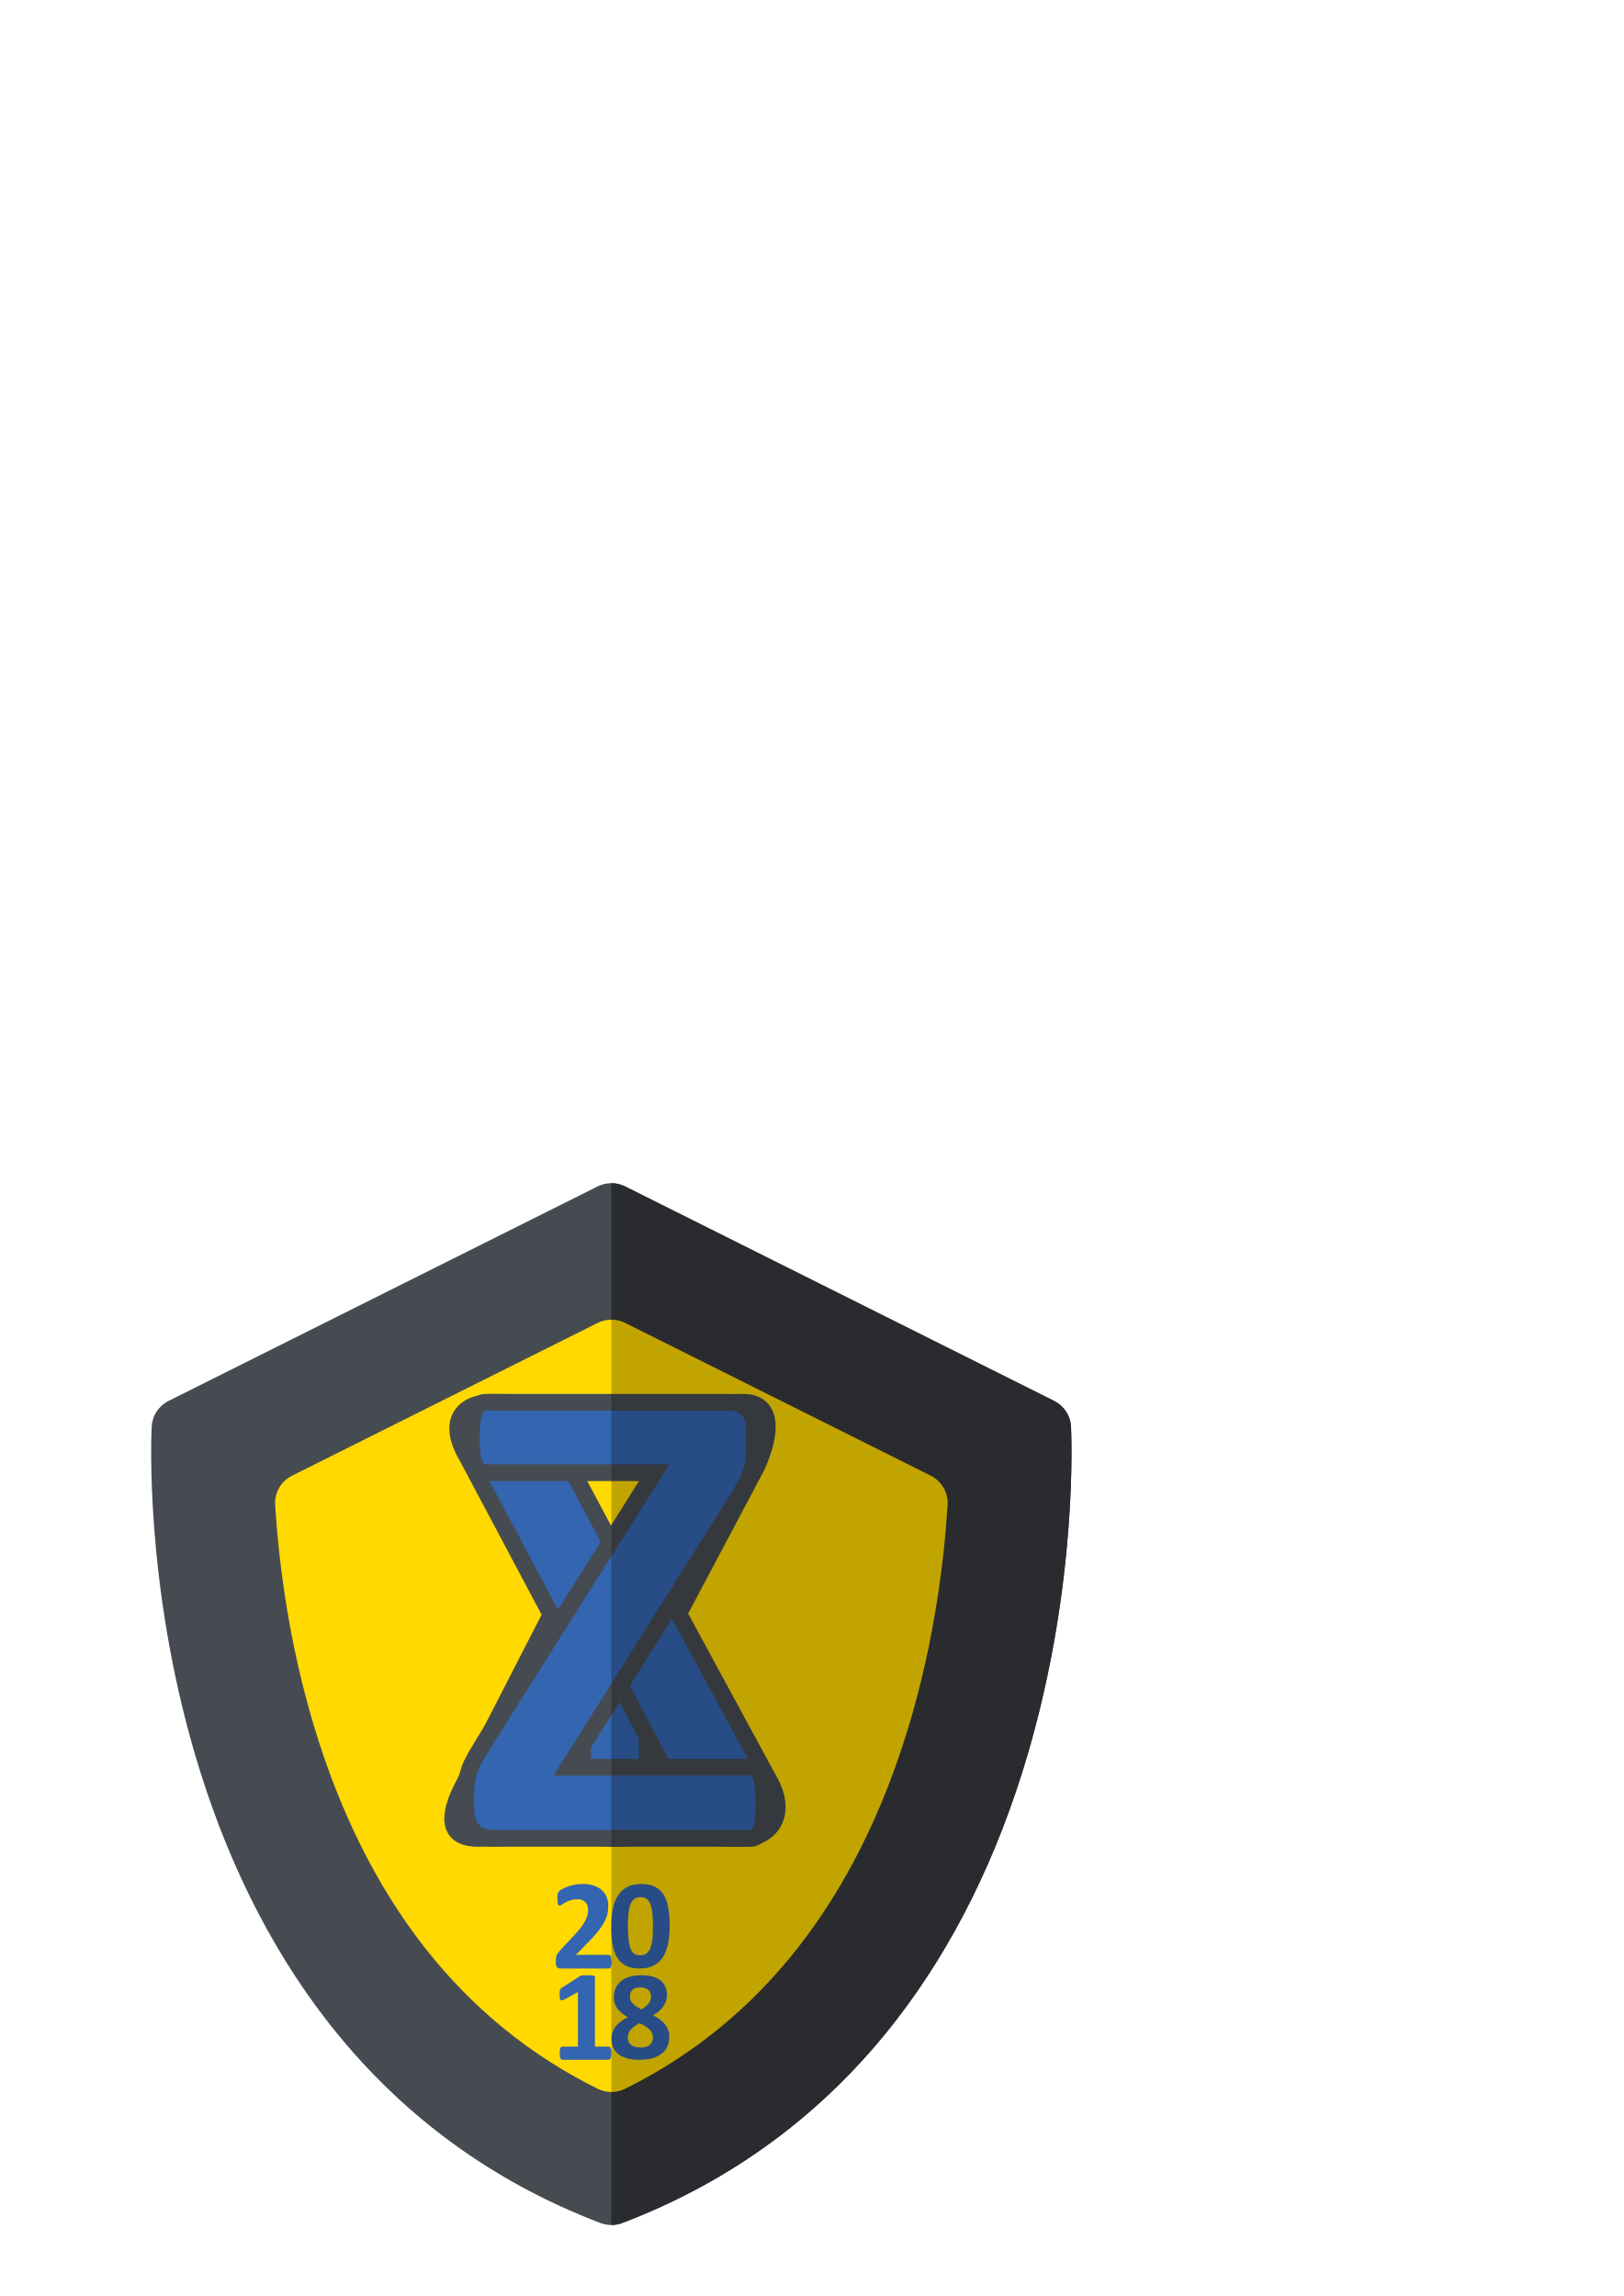
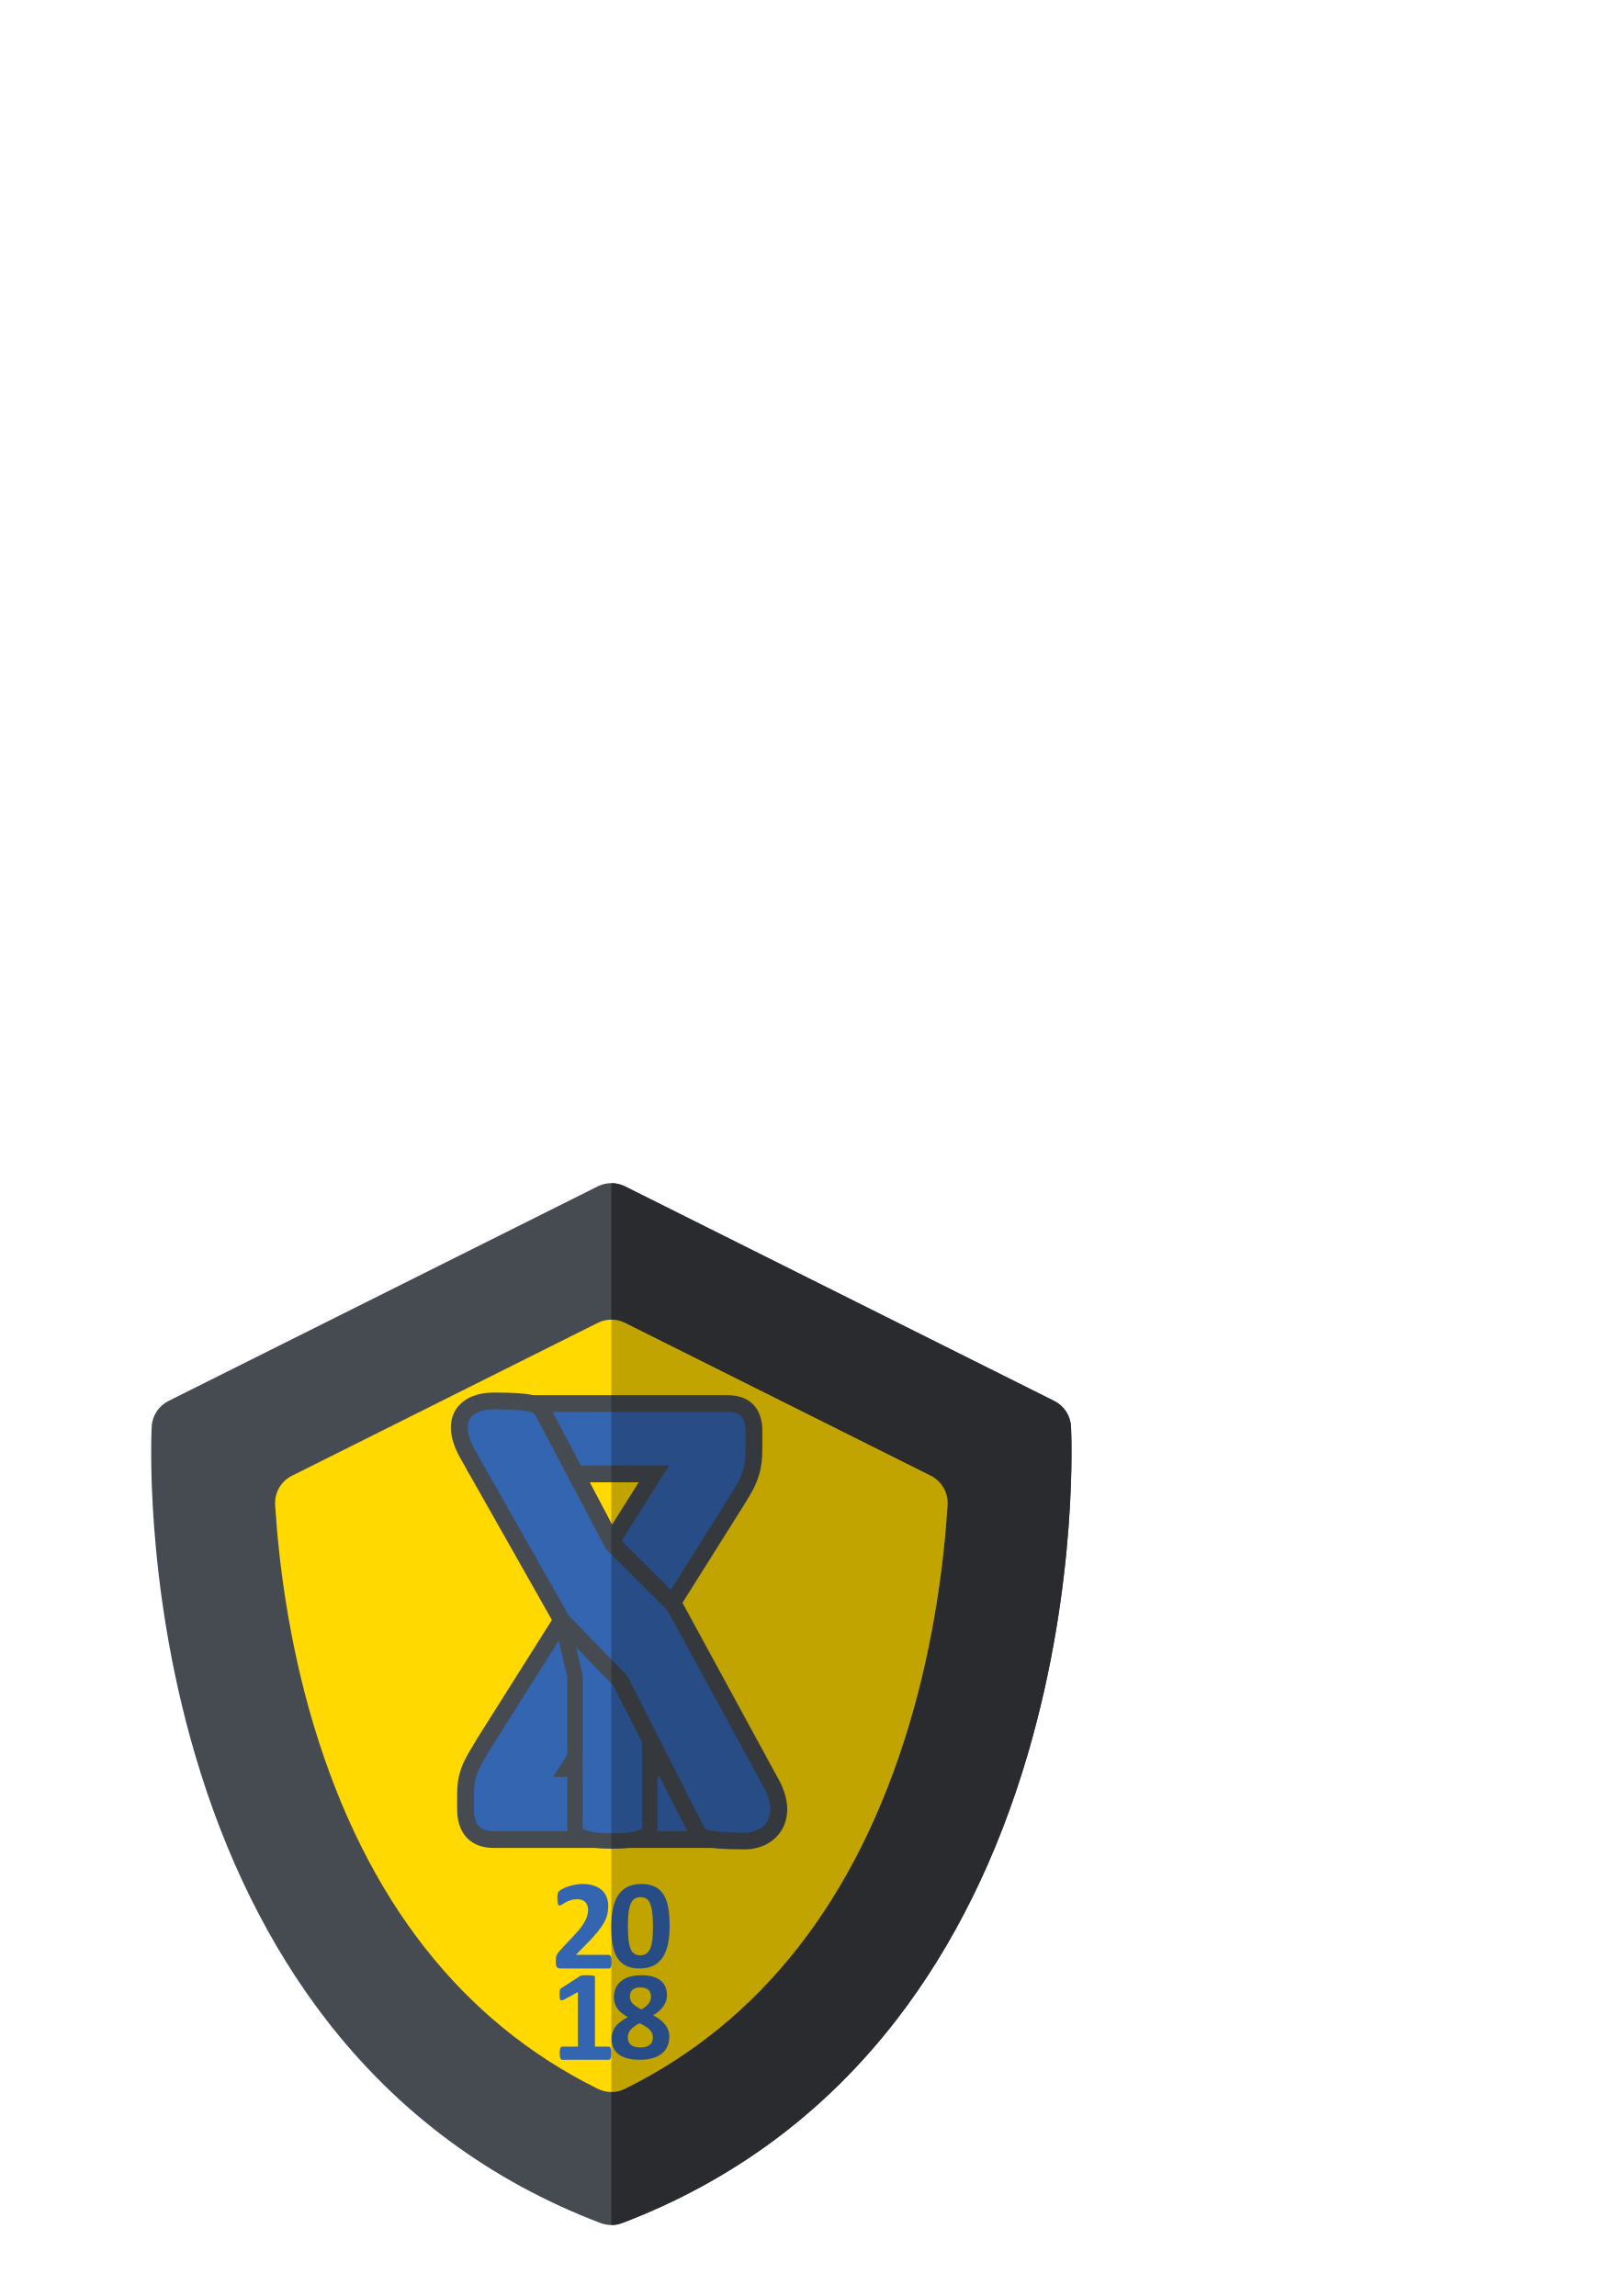
<svg xmlns="http://www.w3.org/2000/svg" id="svg8" version="1.1" viewBox="0 0 210 297" height="297mm" width="210mm">
  <defs id="defs2" />
  <g id="layer1">
    <g transform="matrix(0.2645833,0,0,0.2645833,19.20115,44.90357)" id="g841">
-       <g id="g1114">
-         <rect style="opacity:0;fill:#3365b1;fill-opacity:1;stroke:#464b52;stroke-width:0.152;stroke-linecap:round;stroke-linejoin:round;stroke-miterlimit:4;stroke-dasharray:none;stroke-opacity:1;paint-order:stroke fill markers" id="rect1096" width="521.138" height="521.138" x="-34.592" y="403.342" />
-         <g id="g1094" transform="matrix(0.4332695,0,0,0.4332695,0.7506617,520.3175)">
-           <g transform="matrix(2.296164,0,0,2.296164,-67.3207,-257.532)" id="g925">
+       <g transform="translate(-115.6275,533.5293)" id="g898" />
+       <g id="g932">
+         <g id="g916">
+           <rect y="403.342" x="-34.592" height="521.138" width="521.138" id="rect1096" style="opacity:0;fill:#3365b1;fill-opacity:1;stroke:#464b52;stroke-width:0.152;stroke-linecap:round;stroke-linejoin:round;stroke-miterlimit:4;stroke-dasharray:none;stroke-opacity:1;paint-order:stroke fill markers" />
+           <g transform="matrix(0.994858,0,0,0.994858,-28.41735,408.7368)" id="g925">
            <path id="path923" fill="#464b52" d="m 256,512 c -1.809,0 -3.616,-0.327 -5.335,-0.98 C 196.492,490.405 151.128,456.769 115.833,411.047 87.825,374.764 66.153,330.906 51.419,280.693 26.518,195.826 29.985,122.728 30.146,119.658 c 0.28,-5.394 3.44,-10.221 8.271,-12.636 L 249.292,1.583 c 4.223,-2.111 9.193,-2.111 13.416,0 l 210.875,105.438 c 4.831,2.415 7.991,7.242 8.271,12.636 0.16,3.07 3.628,76.168 -21.273,161.035 -14.734,50.214 -36.406,94.071 -64.414,130.354 -35.295,45.722 -80.659,79.357 -134.832,99.973 C 259.616,511.672 257.808,512 256,512 Z" />
          </g>
-           <path style="stroke-width:2.296" id="path927" fill="#292b2f" d="M 1020.104,-11.794 535.9,-253.897 c -4.847,-2.422 -10.126,-3.635 -15.403,-3.635 V 918.104 c 4.151,0 8.303,-0.751 12.248,-2.25 124.39,-47.335 228.553,-124.569 309.596,-229.554 64.311,-83.312 114.073,-184.017 147.905,-299.314 57.177,-194.869 49.216,-362.714 48.846,-369.763 -0.641,-12.388 -7.896,-23.471 -18.989,-29.017 z" />
-           <path style="fill:#ffd900;fill-opacity:1;stroke-width:2.298;stroke-miterlimit:4;stroke-dasharray:none" d="m 520.497,767.992 c -5.226,0 -10.457,-1.189 -15.265,-3.568 C 351.867,688.596 244.168,551.023 185.129,355.532 155.6,257.755 144.939,165.619 141.196,105.547 140.335,91.751 147.807,78.78 160.169,72.599 L 505.097,-99.864 c 9.697,-4.845 21.109,-4.847 30.805,0 L 880.832,72.599 c 12.363,6.179 19.834,19.155 18.973,32.95 -3.745,60.077 -14.406,152.215 -43.935,249.983 -59.039,195.491 -166.738,333.063 -320.104,408.892 -4.815,2.379 -10.043,3.568 -15.269,3.568 z" fill="#faf139" id="path929" />
-           <path style="opacity:1;fill:#3365b1;fill-opacity:1;stroke:#464b52;stroke-width:15.847;stroke-miterlimit:4;stroke-dasharray:none;stroke-opacity:1" id="path857" fill-rule="evenodd" fill="#00ccf2" d="m 559.473,296.019 v 171.455 c 0,2.442 -0.542,4.756 -1.717,6.812 -1.175,1.928 -3.073,3.599 -5.694,4.884 -2.621,1.157 -6.236,2.185 -10.755,2.956 -4.519,0.771 -10.122,1.157 -16.81,1.157 -6.869,0 -12.562,-0.385 -16.991,-1.157 -4.338,-0.771 -7.954,-1.799 -10.664,-2.956 -2.801,-1.285 -4.699,-2.956 -5.694,-4.884 -1.084,-2.056 -1.627,-4.37 -1.627,-6.812 v -171.455 c 36.602,-90.353 0,0 36.602,-90.353 h 0.542 c 32.807,90.353 13.723,37.919 32.807,90.353 z" clip-rule="evenodd" />
-           <path style="opacity:1;fill:#3365b1;fill-opacity:1;stroke:#464b52;stroke-width:18.898;stroke-miterlimit:4;stroke-dasharray:none;stroke-opacity:1" clip-rule="evenodd" d="m 697.361,414.271 c 24.411,40.908 1.501,67.454 -27.936,67.486 -11.696,0 -21.078,-0.257 -27.762,-0.771 -6.812,-0.514 -12.082,-1.285 -15.938,-2.442 -3.856,-1.157 -6.684,-2.699 -8.483,-4.755 -1.799,-1.928 -3.213,-4.499 -4.499,-7.454 l -91.768,-175.953 -90.997,175.953 c -1.542,2.956 -3.084,5.526 -4.884,7.454 -1.8,2.056 -4.627,3.599 -8.483,4.755 -3.985,1.157 -9.383,1.928 -16.323,2.442 -6.94,0.514 -16.066,0.771 -27.376,0.771 -38.863,1.59 -37.33,-26.159 -18.835,-60.798 L 452.47,229.331 357.79,51.182 c -24.59,-41.672 -2.797,-61.403 27.979,-61.425 11.825,0 21.207,0.257 28.147,0.771 6.94,0.514 12.338,1.285 16.323,2.442 4.113,1.157 6.941,2.699 8.483,4.755 1.671,1.928 3.213,4.498 4.755,7.455 l 85.985,161.301 82.9,-161.301 c 1.542,-2.956 3.085,-5.526 4.756,-7.455 1.542,-2.056 4.241,-3.599 7.84,-4.755 3.599,-1.157 8.611,-1.928 15.038,-2.442 6.424,-0.514 15.292,-0.771 26.602,-0.771 39.018,-1.661 33.902,37.73 17.612,72.918 l -87.787,165.499 z" fill="#ff764e" fill-rule="evenodd" id="path833" />
-           <path style="opacity:1;fill:#3365b1;fill-opacity:1;stroke:#464b52;stroke-width:18.898;stroke-miterlimit:4;stroke-dasharray:none;stroke-opacity:1" id="path883" fill-rule="evenodd" fill="#ffc144" d="m 692.649,442.184 c 0,7.395 -0.259,13.623 -0.908,18.684 -0.649,5.06 -1.687,9.212 -2.854,12.326 -1.298,3.244 -2.854,5.449 -4.801,6.617 -1.946,1.297 -4.022,1.946 -6.228,1.946 H 387.874 c -10.12,0 -17.905,-2.854 -23.355,-8.693 -5.449,-5.839 -8.174,-14.402 -8.174,-25.56 V 430.897 c 0,-5.19 0.259,-9.731 0.908,-13.883 0.649,-4.282 1.687,-8.434 3.244,-12.845 1.557,-4.282 3.763,-8.953 6.617,-14.013 2.984,-5.06 6.617,-11.158 10.899,-18.295 L 568.871,69.162 H 379.7 c -3.114,0 -5.709,-0.649 -7.785,-2.076 -2.206,-1.427 -3.893,-3.633 -5.32,-6.617 -1.427,-3.114 -2.465,-7.136 -3.114,-12.196 -0.649,-5.06 -0.909,-11.158 -0.909,-18.294 0,-7.525 0.26,-13.883 0.909,-19.073 0.648,-5.32 1.687,-9.472 3.114,-12.586 1.427,-3.244 3.114,-5.449 5.32,-6.617 2.076,-1.297 4.671,-1.946 7.785,-1.946 h 271.691 c 10.38,0 18.035,2.595 22.965,7.914 4.931,5.32 7.396,12.845 7.396,22.446 v 18.683 c 0,6.747 -0.259,12.715 -0.908,17.646 -0.649,4.93 -1.817,9.731 -3.503,14.402 -1.557,4.671 -3.763,9.471 -6.617,14.532 -2.725,4.93 -6.358,10.769 -10.639,17.645 l -187.745,298.549 h 205.519 c 4.801,0 8.433,2.984 11.029,9.082 2.465,6.098 3.762,16.608 3.762,31.529 z" clip-rule="evenodd" />
-           <path style="fill:#3365b1;fill-opacity:1;stroke-width:0.193;stroke-miterlimit:4;stroke-dasharray:none" id="path960" fill-rule="evenodd" fill="#ff5a58" d="m 520.71,620.88 c 0,1.409 -0.049,2.62 -0.173,3.609 -0.124,0.989 -0.321,1.78 -0.544,2.422 -0.247,0.618 -0.569,1.063 -0.939,1.335 -0.395,0.272 -0.84,0.395 -1.31,0.395 h -53.912 c -1.063,0 -1.977,-0.099 -2.744,-0.297 -0.766,-0.198 -1.409,-0.569 -1.879,-1.112 -0.494,-0.569 -0.84,-1.36 -1.063,-2.422 -0.223,-1.063 -0.321,-2.447 -0.321,-4.128 0,-1.607 0.074,-2.966 0.223,-4.103 0.148,-1.137 0.395,-2.151 0.791,-3.041 0.395,-0.89 0.89,-1.755 1.483,-2.595 0.618,-0.865 1.384,-1.78 2.373,-2.793 l 16.24,-17.353 c 3.238,-3.386 5.858,-6.452 7.836,-9.245 1.977,-2.768 3.535,-5.314 4.647,-7.613 1.112,-2.299 1.854,-4.4 2.274,-6.328 0.42,-1.928 0.618,-3.782 0.618,-5.512 0,-1.582 -0.247,-3.09 -0.766,-4.524 -0.494,-1.409 -1.261,-2.645 -2.249,-3.708 -0.989,-1.063 -2.225,-1.879 -3.733,-2.497 -1.483,-0.593 -3.238,-0.89 -5.29,-0.89 -2.843,0 -5.364,0.371 -7.564,1.088 -2.2,0.717 -4.128,1.533 -5.784,2.422 -1.681,0.915 -3.065,1.73 -4.177,2.472 -1.112,0.766 -1.977,1.137 -2.596,1.137 -0.445,0 -0.816,-0.148 -1.137,-0.445 -0.321,-0.272 -0.569,-0.766 -0.766,-1.434 -0.173,-0.692 -0.346,-1.582 -0.47,-2.744 -0.124,-1.137 -0.173,-2.521 -0.173,-4.153 0,-1.112 0.025,-2.052 0.099,-2.818 0.074,-0.742 0.198,-1.384 0.346,-1.953 0.124,-0.544 0.321,-1.038 0.569,-1.458 0.247,-0.396 0.667,-0.89 1.26,-1.483 0.618,-0.569 1.73,-1.31 3.337,-2.2 1.631,-0.915 3.609,-1.78 5.982,-2.62 2.373,-0.841 4.968,-1.557 7.836,-2.151 2.843,-0.569 5.809,-0.865 8.899,-0.865 4.894,0 9.146,0.618 12.804,1.854 3.634,1.236 6.674,2.942 9.097,5.141 2.422,2.2 4.202,4.795 5.389,7.811 1.186,3.016 1.78,6.254 1.78,9.739 0,3.041 -0.297,6.032 -0.865,8.973 -0.593,2.966 -1.805,6.13 -3.634,9.541 -1.829,3.386 -4.425,7.168 -7.762,11.296 -3.337,4.128 -7.762,8.924 -13.274,14.386 l -10.95,11.198 h 36.93 c 0.494,0 0.939,0.148 1.335,0.445 0.42,0.272 0.766,0.717 1.063,1.335 0.297,0.593 0.494,1.384 0.643,2.373 0.148,0.988 0.222,2.175 0.222,3.51 z" clip-rule="evenodd" />
-           <path style="fill:#3365b1;fill-opacity:1;stroke-width:0.193;stroke-miterlimit:4;stroke-dasharray:none" id="path982" fill-rule="evenodd" fill="#8481e2" d="m 586.273,580.595 c 0,7.364 -0.583,13.999 -1.774,19.928 -1.191,5.93 -3.135,10.985 -5.808,15.165 -2.698,4.18 -6.173,7.388 -10.475,9.6 -4.302,2.236 -9.575,3.354 -15.797,3.354 -6.319,0 -11.544,-1.069 -15.676,-3.232 -4.132,-2.163 -7.413,-5.274 -9.819,-9.332 -2.43,-4.059 -4.132,-9.017 -5.104,-14.873 -0.972,-5.857 -1.458,-12.492 -1.458,-19.88 0,-7.315 0.608,-13.95 1.823,-19.904 1.215,-5.954 3.159,-11.009 5.833,-15.189 2.698,-4.18 6.173,-7.388 10.475,-9.6 4.302,-2.236 9.551,-3.354 15.724,-3.354 6.319,0 11.544,1.069 15.7,3.232 4.156,2.163 7.461,5.274 9.867,9.332 2.43,4.059 4.107,9.017 5.055,14.874 0.948,5.857 1.434,12.492 1.434,19.88 z m -18.811,0.972 c 0,-4.375 -0.122,-8.214 -0.365,-11.544 -0.243,-3.354 -0.608,-6.246 -1.094,-8.725 -0.51,-2.454 -1.142,-4.545 -1.871,-6.246 -0.729,-1.701 -1.628,-3.086 -2.698,-4.083 -1.045,-1.021 -2.236,-1.75 -3.573,-2.187 -1.337,-0.413 -2.819,-0.632 -4.447,-0.632 -2.795,0 -5.128,0.68 -6.975,2.017 -1.847,1.361 -3.281,3.378 -4.375,6.1 -1.069,2.698 -1.823,6.051 -2.236,10.086 -0.437,4.034 -0.656,8.725 -0.656,14.072 0,6.538 0.267,11.957 0.778,16.234 0.535,4.302 1.361,7.704 2.479,10.256 1.118,2.527 2.576,4.302 4.326,5.322 1.774,1.021 3.888,1.531 6.392,1.531 1.847,0 3.5,-0.292 4.934,-0.899 1.434,-0.583 2.673,-1.482 3.767,-2.649 1.069,-1.191 1.969,-2.673 2.673,-4.496 0.729,-1.798 1.312,-3.889 1.75,-6.246 0.462,-2.382 0.778,-5.055 0.948,-8.044 0.171,-2.965 0.243,-6.271 0.243,-9.867 z" clip-rule="evenodd" />
-           <path style="fill:#3365b1;fill-opacity:1;stroke-width:0.194" id="path1007" fill-rule="evenodd" fill="#cbe558" d="m 520.432,724.311 c 0,1.375 -0.075,2.524 -0.225,3.474 -0.15,0.95 -0.35,1.724 -0.625,2.274 -0.25,0.575 -0.575,0.975 -0.9,1.199 -0.35,0.25 -0.75,0.375 -1.175,0.375 h -52.406 c -0.375,0 -0.75,-0.125 -1.1,-0.375 -0.325,-0.225 -0.625,-0.625 -0.9,-1.199 -0.275,-0.55 -0.475,-1.325 -0.625,-2.274 -0.15,-0.95 -0.225,-2.099 -0.225,-3.474 0,-1.399 0.05,-2.574 0.175,-3.549 0.125,-0.95 0.325,-1.699 0.6,-2.299 0.275,-0.575 0.575,-1 0.925,-1.275 0.325,-0.275 0.725,-0.4 1.15,-0.4 h 17.694 v -61.628 l -15.22,8.397 c -1.1,0.525 -2.024,0.875 -2.724,1 -0.725,0.1 -1.274,-0.025 -1.699,-0.45 -0.4,-0.425 -0.675,-1.125 -0.825,-2.149 -0.15,-1.025 -0.225,-2.474 -0.225,-4.323 0,-1.175 0.025,-2.149 0.075,-2.899 0.05,-0.75 0.175,-1.399 0.375,-1.924 0.175,-0.55 0.45,-0.975 0.8,-1.325 0.325,-0.35 0.8,-0.7 1.374,-1.1 l 20.343,-13.17 c 0.25,-0.2 0.55,-0.35 0.9,-0.475 0.375,-0.125 0.85,-0.225 1.449,-0.3 0.575,-0.075 1.349,-0.125 2.299,-0.15 0.95,-0.025 2.174,-0.025 3.699,-0.025 1.849,0 3.349,0.025 4.498,0.1 1.15,0.075 2.024,0.2 2.599,0.375 0.6,0.175 0.975,0.4 1.175,0.7 0.2,0.3 0.3,0.65 0.3,1.1 v 78.246 h 15.494 c 0.45,0 0.85,0.125 1.225,0.4 0.375,0.275 0.675,0.7 0.95,1.275 0.275,0.6 0.475,1.349 0.6,2.299 0.125,0.974 0.175,2.149 0.175,3.549 z" clip-rule="evenodd" />
-           <path style="fill:#3365b1;fill-opacity:1;stroke-width:0.194" id="path1029" fill-rule="evenodd" fill="#cbe558" d="m 585.909,705.313 c 0,4.156 -0.729,7.899 -2.163,11.155 -1.458,3.281 -3.597,6.051 -6.416,8.287 -2.819,2.26 -6.343,3.961 -10.523,5.128 -4.18,1.167 -8.992,1.75 -14.46,1.75 -5.201,0 -9.794,-0.51 -13.731,-1.555 -3.937,-1.045 -7.242,-2.576 -9.916,-4.593 -2.649,-2.017 -4.642,-4.52 -5.979,-7.485 -1.337,-2.965 -1.993,-6.367 -1.993,-10.207 0,-2.6 0.389,-5.055 1.167,-7.364 0.802,-2.309 1.944,-4.447 3.5,-6.416 1.531,-1.968 3.475,-3.816 5.76,-5.541 2.309,-1.726 4.958,-3.378 7.947,-4.958 -2.43,-1.312 -4.618,-2.746 -6.562,-4.302 -1.944,-1.531 -3.597,-3.208 -4.982,-5.055 -1.385,-1.823 -2.43,-3.816 -3.135,-6.003 -0.705,-2.187 -1.069,-4.569 -1.069,-7.121 0,-3.694 0.656,-7.048 1.969,-10.061 1.288,-3.014 3.257,-5.638 5.833,-7.826 2.6,-2.212 5.833,-3.913 9.721,-5.104 3.912,-1.191 8.408,-1.774 13.536,-1.774 5.104,0 9.454,0.535 13.099,1.628 3.621,1.094 6.61,2.649 8.944,4.642 2.309,1.993 4.034,4.375 5.152,7.145 1.118,2.771 1.677,5.857 1.677,9.211 0,2.236 -0.365,4.399 -1.094,6.513 -0.753,2.114 -1.774,4.131 -3.111,6.027 -1.337,1.896 -2.965,3.67 -4.909,5.371 -1.944,1.677 -4.156,3.208 -6.635,4.593 2.892,1.507 5.493,3.111 7.753,4.836 2.284,1.701 4.204,3.548 5.784,5.517 1.556,1.968 2.771,4.059 3.597,6.295 0.826,2.236 1.239,4.642 1.239,7.266 z m -20.706,-44.693 c 0,-1.653 -0.243,-3.135 -0.705,-4.472 -0.486,-1.312 -1.215,-2.455 -2.236,-3.378 -1.021,-0.924 -2.284,-1.604 -3.767,-2.09 -1.482,-0.462 -3.257,-0.705 -5.274,-0.705 -3.986,0 -6.926,0.924 -8.871,2.746 -1.944,1.823 -2.916,4.326 -2.916,7.558 0,1.507 0.243,2.916 0.753,4.18 0.486,1.288 1.264,2.503 2.309,3.621 1.021,1.142 2.382,2.26 4.034,3.354 1.653,1.094 3.621,2.236 5.881,3.475 3.451,-2.041 6.124,-4.204 7.996,-6.537 1.871,-2.309 2.795,-4.909 2.795,-7.753 z m 2.187,45.933 c 0,-1.75 -0.292,-3.354 -0.899,-4.788 -0.583,-1.458 -1.507,-2.819 -2.771,-4.083 -1.264,-1.288 -2.843,-2.527 -4.763,-3.694 -1.896,-1.191 -4.107,-2.406 -6.635,-3.621 -2.187,1.167 -4.132,2.357 -5.784,3.548 -1.677,1.167 -3.062,2.43 -4.156,3.719 -1.094,1.312 -1.92,2.673 -2.454,4.131 -0.559,1.434 -0.826,2.989 -0.826,4.642 0,3.694 1.191,6.513 3.597,8.457 2.406,1.944 6.003,2.916 10.766,2.916 4.666,0 8.142,-0.996 10.45,-2.989 2.309,-1.993 3.476,-4.739 3.476,-8.239 z" clip-rule="evenodd" />
-           <path style="opacity:0.244;fill:#000000;fill-opacity:1;stroke-width:2.296" id="path933" fill="#f5d953" d="M 880.83,72.599 535.9,-99.864 c -4.847,-2.425 -10.124,-3.635 -15.403,-3.635 v 871.491 c 5.226,0 10.454,-1.189 15.265,-3.568 153.365,-75.829 261.065,-213.401 320.104,-408.892 29.526,-97.768 40.19,-189.907 43.935,-249.983 0.863,-13.795 -6.608,-26.771 -18.971,-32.95 z" />
+           <path style="stroke-width:0.995" id="path927" fill="#292b2f" d="M 442.73,515.207 232.94,410.312 c -2.1,-1.05 -4.387,-1.575 -6.673,-1.575 v 509.367 c 1.799,0 3.597,-0.325 5.307,-0.975 53.894,-20.509 99.025,-53.972 134.139,-99.459 27.864,-36.096 49.425,-79.729 64.083,-129.684 24.773,-84.431 21.324,-157.153 21.164,-160.207 -0.278,-5.367 -3.421,-10.169 -8.227,-12.572 z" />
+           <path style="fill:#ffd900;fill-opacity:1;stroke-width:0.996;stroke-miterlimit:4;stroke-dasharray:none" d="m 226.266,853.065 c -2.264,0 -4.531,-0.515 -6.614,-1.546 C 153.204,818.665 106.541,759.059 80.961,674.359 68.167,631.995 63.548,592.075 61.927,566.048 c -0.373,-5.977 2.864,-11.597 8.221,-14.275 L 219.594,477.05 c 4.201,-2.099 9.146,-2.1 13.347,0 l 149.448,74.723 c 5.356,2.677 8.594,8.299 8.221,14.276 -1.623,26.029 -6.242,65.95 -19.036,108.31 -25.58,84.7 -72.243,144.306 -138.691,177.16 -2.086,1.031 -4.352,1.546 -6.616,1.546 z" fill="#faf139" id="path929" />
+           <path style="fill:#3365b1;fill-opacity:1;stroke-width:0.084;stroke-miterlimit:4;stroke-dasharray:none" id="path960" fill-rule="evenodd" fill="#ff5a58" d="m 226.358,789.326 c 0,0.61 -0.021,1.135 -0.075,1.564 -0.054,0.428 -0.139,0.771 -0.236,1.05 -0.107,0.268 -0.246,0.461 -0.407,0.578 -0.171,0.118 -0.364,0.171 -0.568,0.171 h -23.358 c -0.461,0 -0.857,-0.043 -1.189,-0.129 -0.332,-0.086 -0.61,-0.246 -0.814,-0.482 -0.214,-0.246 -0.364,-0.589 -0.461,-1.05 -0.096,-0.461 -0.139,-1.06 -0.139,-1.789 0,-0.696 0.032,-1.285 0.096,-1.778 0.064,-0.493 0.171,-0.932 0.343,-1.317 0.171,-0.386 0.386,-0.76 0.643,-1.125 0.268,-0.375 0.6,-0.771 1.028,-1.21 l 7.036,-7.518 c 1.403,-1.467 2.538,-2.795 3.395,-4.006 0.857,-1.2 1.531,-2.303 2.013,-3.299 0.482,-0.996 0.803,-1.906 0.985,-2.742 0.182,-0.835 0.268,-1.639 0.268,-2.388 0,-0.685 -0.107,-1.339 -0.332,-1.96 -0.214,-0.61 -0.546,-1.146 -0.975,-1.606 -0.428,-0.461 -0.964,-0.814 -1.617,-1.082 -0.643,-0.257 -1.403,-0.386 -2.292,-0.386 -1.232,0 -2.324,0.161 -3.277,0.471 -0.953,0.311 -1.789,0.664 -2.506,1.05 -0.728,0.396 -1.328,0.75 -1.81,1.071 -0.482,0.332 -0.857,0.493 -1.125,0.493 -0.193,0 -0.353,-0.064 -0.493,-0.193 -0.139,-0.118 -0.246,-0.332 -0.332,-0.621 -0.075,-0.3 -0.15,-0.685 -0.203,-1.189 -0.054,-0.493 -0.075,-1.092 -0.075,-1.799 0,-0.482 0.011,-0.889 0.043,-1.221 0.032,-0.321 0.086,-0.6 0.15,-0.846 0.054,-0.236 0.139,-0.45 0.246,-0.632 0.107,-0.171 0.289,-0.386 0.546,-0.643 0.268,-0.246 0.75,-0.568 1.446,-0.953 0.707,-0.396 1.564,-0.771 2.592,-1.135 1.028,-0.364 2.153,-0.675 3.395,-0.932 1.232,-0.246 2.517,-0.375 3.856,-0.375 2.121,0 3.963,0.268 5.548,0.803 1.574,0.535 2.892,1.274 3.941,2.228 1.05,0.953 1.821,2.078 2.335,3.384 0.514,1.307 0.771,2.71 0.771,4.22 0,1.317 -0.128,2.613 -0.375,3.888 -0.257,1.285 -0.782,2.656 -1.574,4.134 -0.793,1.467 -1.917,3.106 -3.363,4.894 -1.446,1.789 -3.363,3.866 -5.751,6.233 l -4.744,4.852 h 16.001 c 0.214,0 0.407,0.064 0.578,0.193 0.182,0.118 0.332,0.311 0.461,0.578 0.128,0.257 0.214,0.6 0.278,1.028 0.064,0.428 0.096,0.942 0.096,1.521 z" clip-rule="evenodd" />
+           <path style="fill:#3365b1;fill-opacity:1;stroke-width:0.084;stroke-miterlimit:4;stroke-dasharray:none" id="path982" fill-rule="evenodd" fill="#8481e2" d="m 254.765,771.872 c 0,3.191 -0.253,6.065 -0.769,8.634 -0.516,2.569 -1.358,4.759 -2.517,6.571 -1.169,1.811 -2.675,3.201 -4.538,4.159 -1.864,0.969 -4.149,1.453 -6.844,1.453 -2.738,0 -5.002,-0.463 -6.792,-1.4 -1.79,-0.937 -3.212,-2.285 -4.254,-4.043 -1.053,-1.758 -1.79,-3.907 -2.211,-6.444 -0.421,-2.538 -0.632,-5.412 -0.632,-8.613 0,-3.169 0.263,-6.044 0.79,-8.624 0.526,-2.58 1.369,-4.77 2.527,-6.581 1.169,-1.811 2.675,-3.201 4.538,-4.159 1.864,-0.969 4.138,-1.453 6.813,-1.453 2.738,0 5.002,0.463 6.802,1.4 1.801,0.937 3.233,2.285 4.275,4.043 1.053,1.758 1.78,3.907 2.19,6.444 0.411,2.538 0.621,5.412 0.621,8.613 z m -8.15,0.421 c 0,-1.895 -0.053,-3.559 -0.158,-5.002 -0.105,-1.453 -0.263,-2.706 -0.474,-3.78 -0.221,-1.063 -0.495,-1.969 -0.811,-2.706 -0.316,-0.737 -0.706,-1.337 -1.169,-1.769 -0.453,-0.442 -0.969,-0.758 -1.548,-0.948 -0.579,-0.179 -1.222,-0.274 -1.927,-0.274 -1.211,0 -2.222,0.295 -3.022,0.874 -0.8,0.59 -1.422,1.464 -1.895,2.643 -0.463,1.169 -0.79,2.622 -0.969,4.37 -0.19,1.748 -0.284,3.78 -0.284,6.097 0,2.833 0.116,5.181 0.337,7.034 0.232,1.864 0.59,3.338 1.074,4.444 0.484,1.095 1.116,1.864 1.874,2.306 0.769,0.442 1.685,0.663 2.769,0.663 0.8,0 1.516,-0.126 2.138,-0.39 0.621,-0.253 1.158,-0.642 1.632,-1.148 0.463,-0.516 0.853,-1.158 1.158,-1.948 0.316,-0.779 0.569,-1.685 0.758,-2.706 0.2,-1.032 0.337,-2.19 0.411,-3.485 0.074,-1.285 0.105,-2.717 0.105,-4.275 z" clip-rule="evenodd" />
+           <path style="fill:#3365b1;fill-opacity:1;stroke-width:0.084" id="path1007" fill-rule="evenodd" fill="#cbe558" d="m 226.238,834.139 c 0,0.596 -0.033,1.094 -0.097,1.505 -0.065,0.411 -0.152,0.747 -0.271,0.985 -0.108,0.249 -0.249,0.422 -0.39,0.52 -0.152,0.108 -0.325,0.162 -0.509,0.162 h -22.706 c -0.162,0 -0.325,-0.054 -0.476,-0.162 -0.141,-0.097 -0.271,-0.271 -0.39,-0.52 -0.119,-0.238 -0.206,-0.574 -0.271,-0.985 -0.065,-0.411 -0.097,-0.91 -0.097,-1.505 0,-0.606 0.022,-1.115 0.076,-1.538 0.054,-0.411 0.141,-0.736 0.26,-0.996 0.119,-0.249 0.249,-0.433 0.401,-0.552 0.141,-0.119 0.314,-0.173 0.498,-0.173 h 7.666 v -26.701 l -6.594,3.638 c -0.476,0.227 -0.877,0.379 -1.18,0.433 -0.314,0.043 -0.552,-0.011 -0.736,-0.195 -0.173,-0.184 -0.292,-0.487 -0.357,-0.931 -0.065,-0.444 -0.097,-1.072 -0.097,-1.873 0,-0.509 0.011,-0.931 0.033,-1.256 0.022,-0.325 0.076,-0.606 0.162,-0.834 0.076,-0.238 0.195,-0.422 0.347,-0.574 0.141,-0.152 0.347,-0.303 0.596,-0.476 l 8.814,-5.706 c 0.108,-0.087 0.238,-0.152 0.39,-0.206 0.162,-0.054 0.368,-0.097 0.628,-0.13 0.249,-0.033 0.585,-0.054 0.996,-0.065 0.412,-0.011 0.942,-0.011 1.603,-0.011 0.801,0 1.451,0.011 1.949,0.043 0.498,0.033 0.877,0.087 1.126,0.162 0.26,0.076 0.422,0.173 0.509,0.303 0.087,0.13 0.13,0.282 0.13,0.476 v 33.902 h 6.713 c 0.195,0 0.368,0.054 0.531,0.173 0.162,0.119 0.292,0.303 0.411,0.552 0.119,0.26 0.206,0.585 0.26,0.996 0.054,0.422 0.076,0.931 0.076,1.537 z" clip-rule="evenodd" />
+           <path style="fill:#3365b1;fill-opacity:1;stroke-width:0.084" id="path1029" fill-rule="evenodd" fill="#cbe558" d="m 254.607,825.908 c 0,1.801 -0.316,3.422 -0.937,4.833 -0.632,1.422 -1.558,2.622 -2.78,3.591 -1.221,0.979 -2.748,1.716 -4.559,2.222 -1.811,0.505 -3.896,0.758 -6.265,0.758 -2.253,0 -4.243,-0.221 -5.949,-0.674 -1.706,-0.453 -3.138,-1.116 -4.296,-1.99 -1.148,-0.874 -2.011,-1.959 -2.59,-3.243 -0.579,-1.285 -0.863,-2.759 -0.863,-4.422 0,-1.127 0.168,-2.19 0.505,-3.191 0.347,-1 0.842,-1.927 1.516,-2.78 0.663,-0.853 1.506,-1.653 2.496,-2.401 1,-0.748 2.148,-1.464 3.443,-2.148 -1.053,-0.569 -2.001,-1.19 -2.843,-1.864 -0.842,-0.663 -1.558,-1.39 -2.159,-2.19 -0.6,-0.79 -1.053,-1.653 -1.358,-2.601 -0.305,-0.948 -0.463,-1.98 -0.463,-3.085 0,-1.601 0.284,-3.054 0.853,-4.359 0.558,-1.306 1.411,-2.443 2.527,-3.391 1.127,-0.958 2.527,-1.695 4.212,-2.211 1.695,-0.516 3.643,-0.769 5.865,-0.769 2.211,0 4.096,0.232 5.676,0.706 1.569,0.474 2.864,1.148 3.875,2.011 1,0.863 1.748,1.895 2.232,3.096 0.484,1.2 0.727,2.538 0.727,3.991 0,0.969 -0.158,1.906 -0.474,2.822 -0.326,0.916 -0.769,1.79 -1.348,2.611 -0.579,0.821 -1.285,1.59 -2.127,2.327 -0.842,0.727 -1.801,1.39 -2.875,1.99 1.253,0.653 2.38,1.348 3.359,2.095 0.99,0.737 1.822,1.537 2.506,2.39 0.674,0.853 1.2,1.758 1.558,2.727 0.358,0.969 0.537,2.011 0.537,3.148 z m -8.971,-19.364 c 0,-0.716 -0.105,-1.358 -0.305,-1.937 -0.211,-0.569 -0.526,-1.064 -0.969,-1.464 -0.442,-0.4 -0.99,-0.695 -1.632,-0.906 -0.642,-0.2 -1.411,-0.305 -2.285,-0.305 -1.727,0 -3.001,0.4 -3.843,1.19 -0.842,0.79 -1.264,1.874 -1.264,3.275 0,0.653 0.105,1.264 0.326,1.811 0.211,0.558 0.548,1.085 1,1.569 0.442,0.495 1.032,0.979 1.748,1.453 0.716,0.474 1.569,0.969 2.548,1.506 1.495,-0.884 2.653,-1.822 3.464,-2.833 0.811,-1 1.211,-2.127 1.211,-3.359 z m 0.948,19.901 c 0,-0.758 -0.126,-1.453 -0.39,-2.074 -0.253,-0.632 -0.653,-1.222 -1.2,-1.769 -0.547,-0.558 -1.232,-1.095 -2.064,-1.601 -0.821,-0.516 -1.78,-1.042 -2.875,-1.569 -0.948,0.505 -1.79,1.021 -2.506,1.537 -0.727,0.505 -1.327,1.053 -1.801,1.611 -0.474,0.569 -0.832,1.158 -1.063,1.79 -0.242,0.621 -0.358,1.295 -0.358,2.011 0,1.6 0.516,2.822 1.558,3.664 1.042,0.842 2.601,1.264 4.665,1.264 2.022,0 3.527,-0.432 4.528,-1.295 1,-0.864 1.506,-2.053 1.506,-3.57 z" clip-rule="evenodd" />
+           <path style="fill:#3365b1;fill-opacity:1;stroke:#464b52;stroke-width:8.188;stroke-miterlimit:4;stroke-dasharray:none;stroke-opacity:1" id="path883-5" fill-rule="evenodd" fill="#ffc144" d="m 416.333,178.979 c 0,3.204 -0.112,5.902 -0.393,8.095 -0.281,2.192 -0.731,3.991 -1.237,5.34 -0.562,1.406 -1.237,2.361 -2.08,2.867 -0.843,0.562 -1.743,0.843 -2.698,0.843 H 284.283 c -4.385,0 -7.758,-1.237 -10.119,-3.766 -2.361,-2.53 -3.542,-6.24 -3.542,-11.074 v -7.195 c 0,-2.249 0.112,-4.216 0.393,-6.015 0.281,-1.855 0.731,-3.654 1.406,-5.565 0.675,-1.855 1.63,-3.879 2.867,-6.071 1.293,-2.192 2.867,-4.834 4.722,-7.927 l 82.693,-131.151 h -81.962 c -1.349,0 -2.474,-0.281 -3.373,-0.899 -0.956,-0.618 -1.687,-1.574 -2.305,-2.867 -0.618,-1.349 -1.068,-3.092 -1.349,-5.284 -0.281,-2.192 -0.394,-4.834 -0.394,-7.926 0,-3.26 0.113,-6.015 0.394,-8.264 0.281,-2.305 0.731,-4.104 1.349,-5.453 0.618,-1.406 1.349,-2.361 2.305,-2.867 0.899,-0.562 2.024,-0.843 3.373,-0.843 H 398.457 c 4.497,0 7.814,1.124 9.95,3.429 2.136,2.305 3.204,5.565 3.204,9.725 v 8.095 c 0,2.923 -0.112,5.509 -0.393,7.645 -0.281,2.136 -0.787,4.216 -1.518,6.24 -0.675,2.024 -1.63,4.104 -2.867,6.296 -1.181,2.136 -2.755,4.666 -4.61,7.645 L 320.88,161.384 h 89.045 c 2.08,0 3.654,1.293 4.779,3.935 1.068,2.642 1.63,7.196 1.63,13.661 z" clip-rule="evenodd" transform="translate(-115.6275,533.5293)" />
+           <path style="fill:#3365b1;fill-opacity:1;stroke:#464b52;stroke-width:7.523;stroke-miterlimit:4;stroke-dasharray:none;stroke-opacity:1" id="path857-9" fill-rule="evenodd" fill="#00ccf2" d="m 360.707,116.126 v 73.881 c 0,1.052 -0.284,2.049 -0.898,2.935 -0.614,0.831 -1.607,1.551 -2.978,2.105 -1.371,0.499 -3.261,0.942 -5.624,1.274 -2.363,0.332 -5.293,0.499 -8.791,0.499 -3.592,0 -6.57,-0.166 -8.886,-0.499 -2.268,-0.332 -4.159,-0.775 -5.577,-1.274 -1.465,-0.554 -2.458,-1.274 -2.978,-2.105 -0.567,-0.886 -0.851,-1.883 -0.851,-2.935 v -73.881 l -6.482,-27.214 25.624,-11.719 h 0.284 c 17.157,38.933 7.177,16.339 17.157,38.933 z" clip-rule="evenodd" transform="translate(-115.6275,533.5293)" />
+           <path style="fill:#3365b1;fill-opacity:1;stroke:#464b52;stroke-width:8.225;stroke-miterlimit:4;stroke-dasharray:none;stroke-opacity:1" clip-rule="evenodd" d="m 419.292,167.296 c 10.576,17.886 0.65,29.492 -12.104,29.506 -5.068,0 -9.132,-0.112 -12.028,-0.337 -2.951,-0.225 -5.235,-0.562 -6.905,-1.068 -1.671,-0.506 -2.896,-1.18 -3.675,-2.079 -0.779,-0.843 -1.392,-1.967 -1.949,-3.259 L 346.335,118.575 317.643,88.912 272.166,8.546 c -10.654,-18.22 -1.212,-26.847 12.122,-26.856 5.123,0 9.188,0.112 12.195,0.337 3.007,0.225 5.346,0.562 7.072,1.068 1.782,0.506 3.007,1.18 3.675,2.079 0.724,0.843 1.392,1.967 2.06,3.259 l 33.294,63.098 30.002,29.944 z" fill="#ff764e" fill-rule="evenodd" id="path833-0" transform="translate(-115.6275,533.5293)" />
+           <path style="opacity:0.244;fill:#000000;fill-opacity:1;stroke-width:0.995" id="path933" fill="#f5d953" d="M 382.387,551.772 232.94,477.05 c -2.1,-1.051 -4.386,-1.575 -6.673,-1.575 v 377.59 c 2.264,0 4.53,-0.515 6.614,-1.546 66.449,-32.854 113.111,-92.46 138.691,-177.16 12.793,-42.36 17.413,-82.281 19.036,-108.31 0.374,-5.977 -2.863,-11.599 -8.22,-14.276 z" />
        </g>
      </g>
    </g>
  </g>
</svg>
